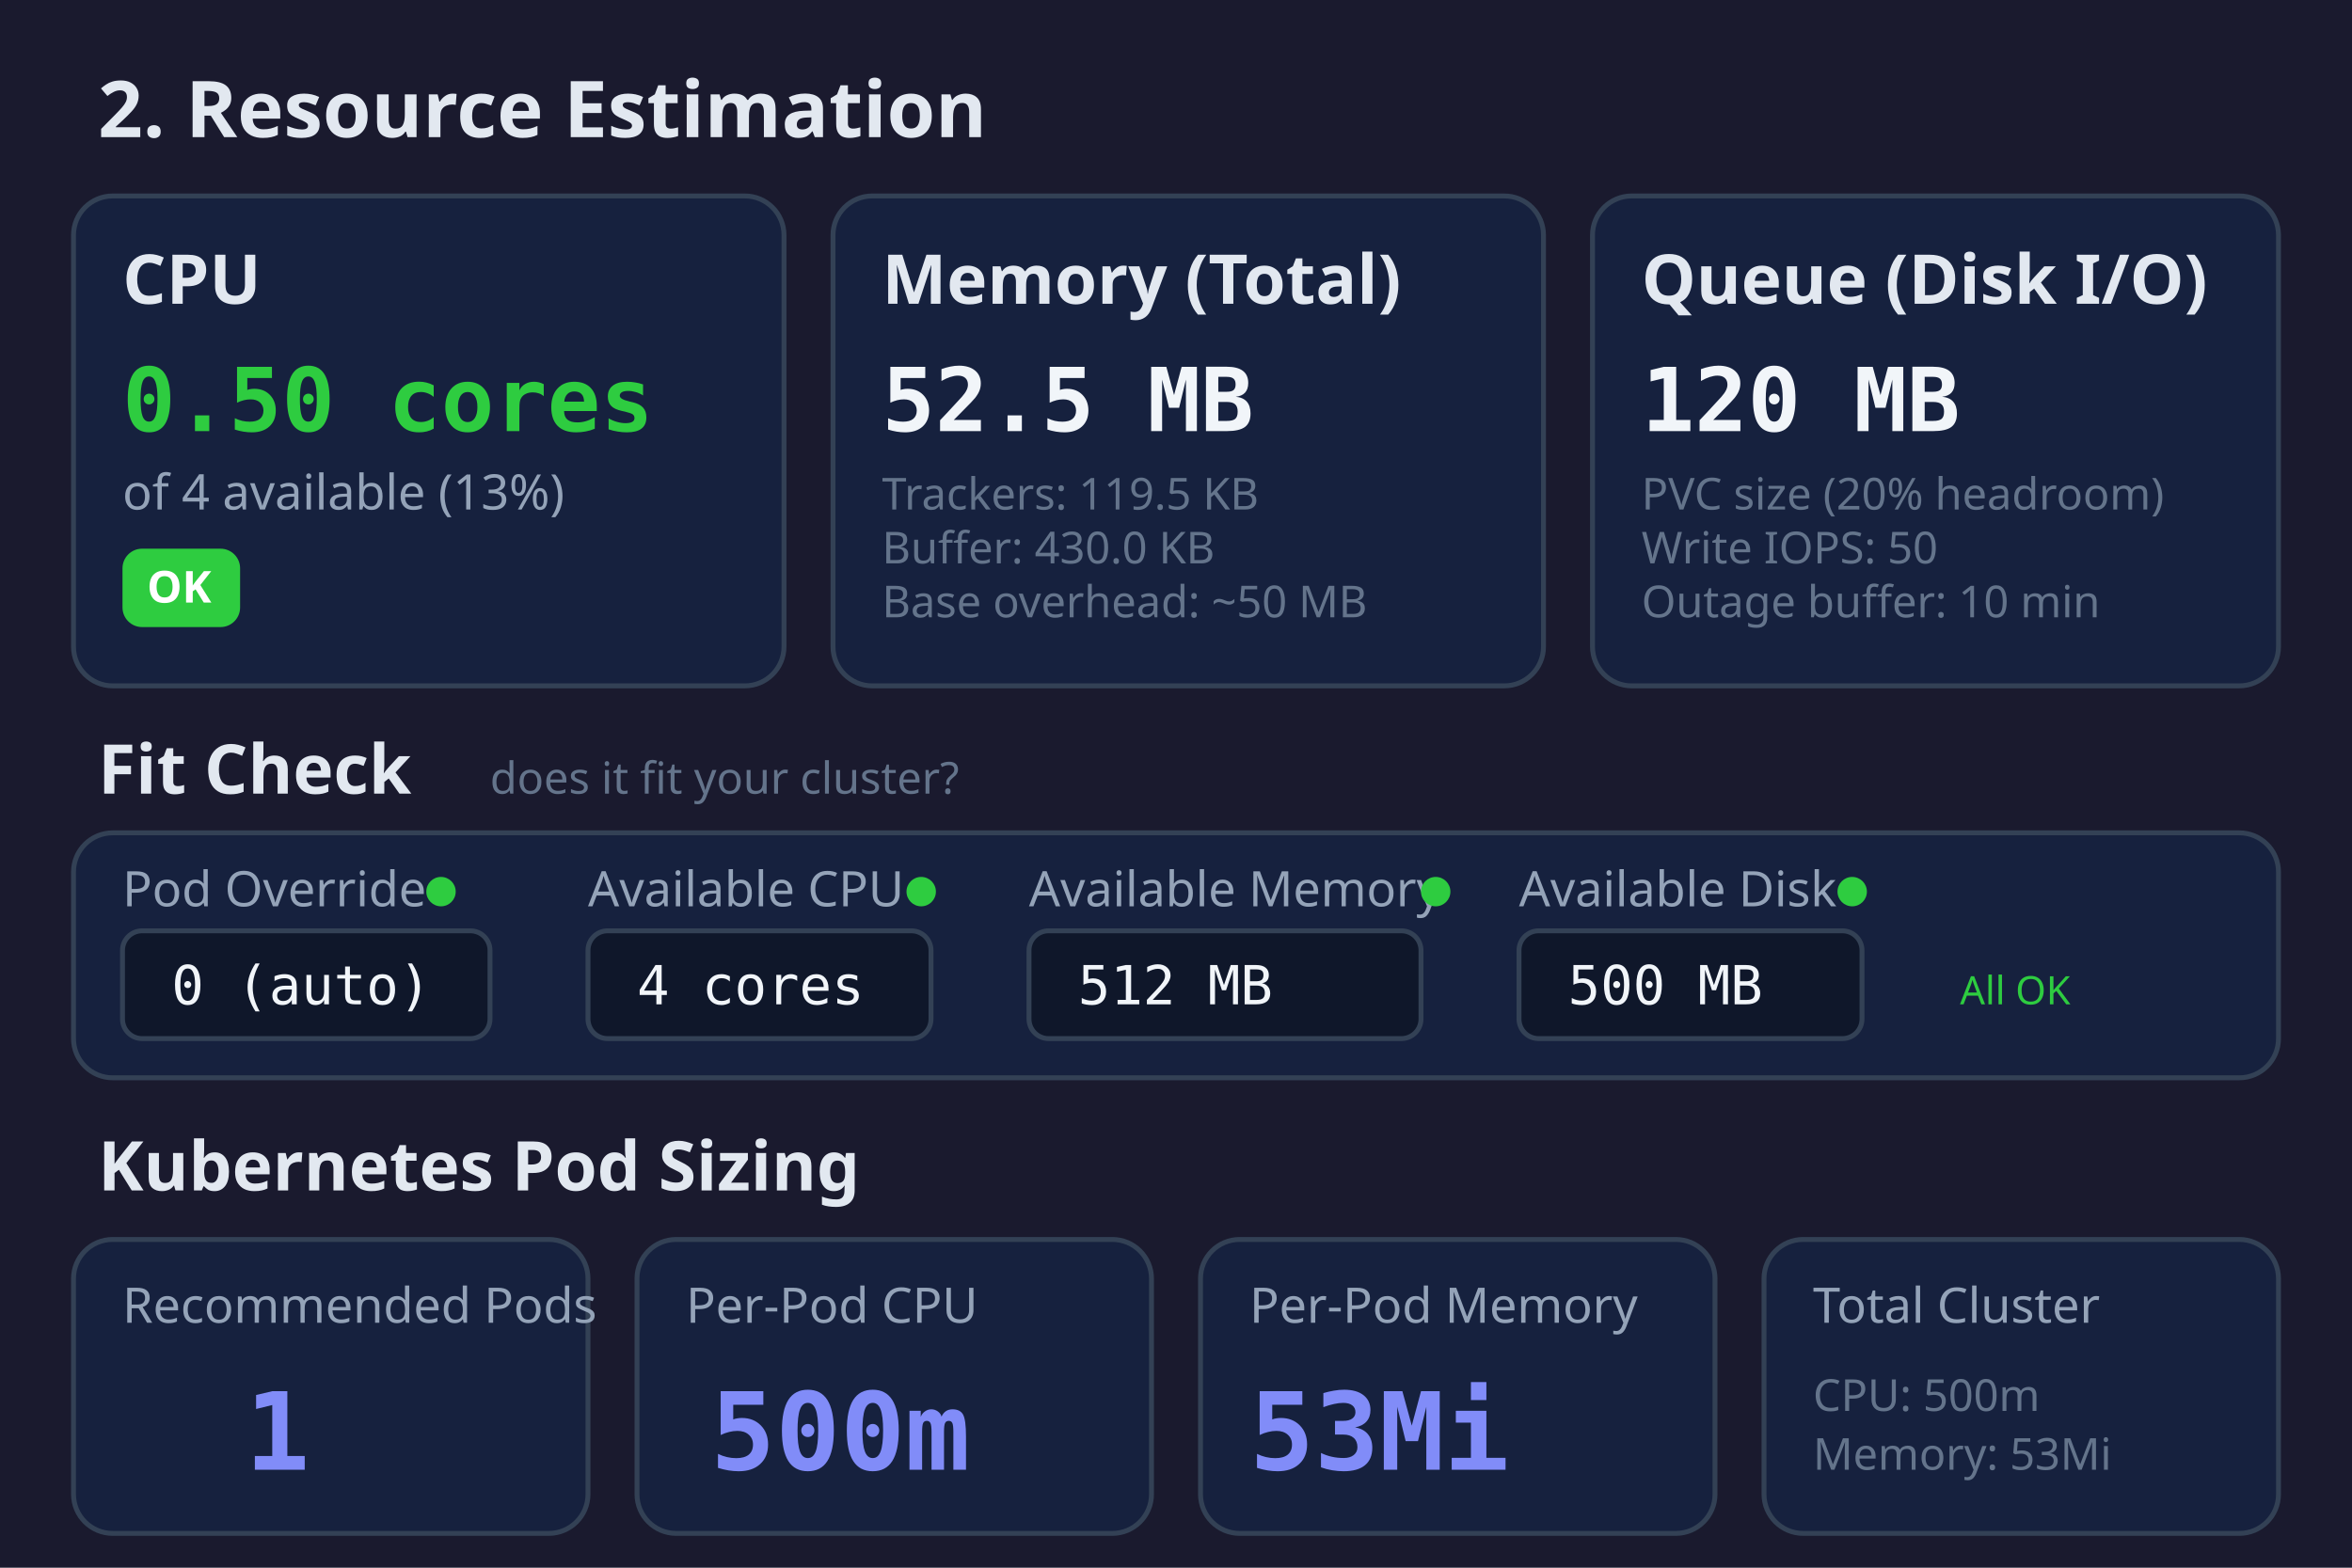
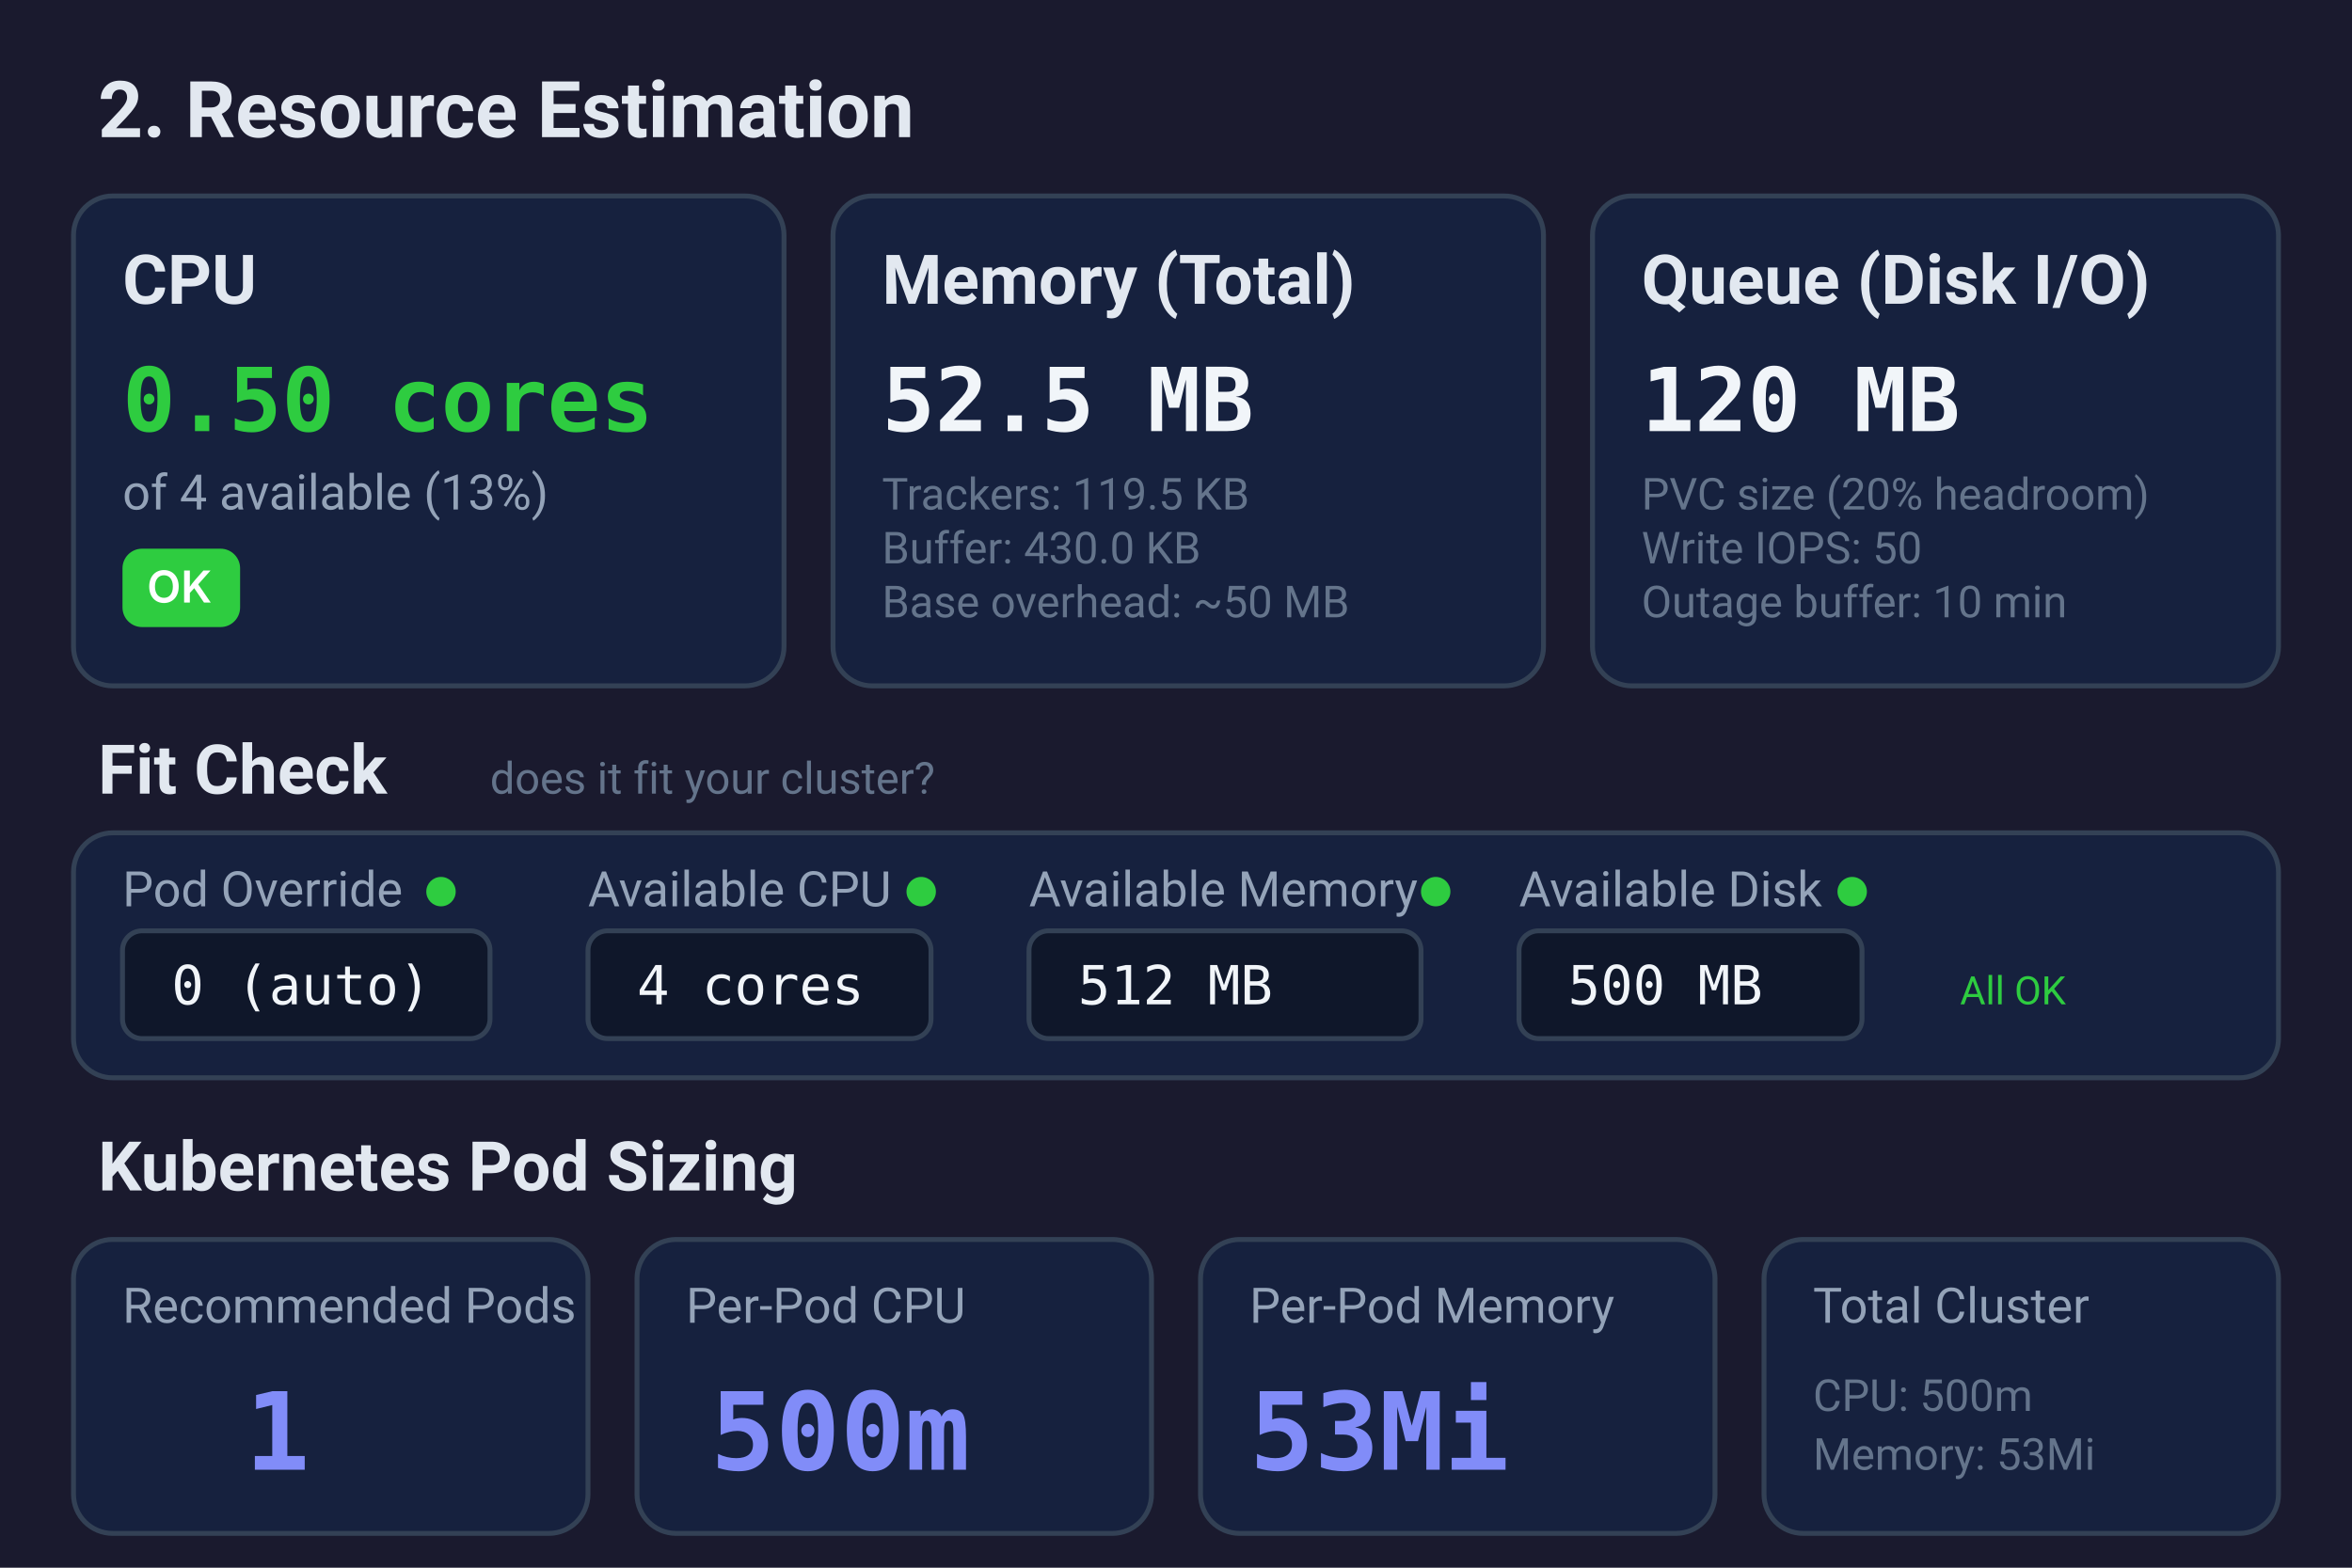
<svg xmlns="http://www.w3.org/2000/svg" width="480" height="320" viewBox="0 0 480 320">
  <defs>
    <style>
      .bg { fill: #1a1a2e; }
-       .card { fill: #16213e; stroke: #334155; stroke-width: 1; rx: 8; }
-       .title { fill: #e2e8f0; font-family: system-ui, sans-serif; font-size: 14px; font-weight: 700; }
-       .label { fill: #94a3b8; font-family: system-ui, sans-serif; font-size: 10px; }
-       .value-green { fill: #2ecc40; font-family: 'SF Mono', monospace; font-size: 18px; font-weight: 700; }
-       .value-white { fill: #f1f5f9; font-family: 'SF Mono', monospace; font-size: 18px; font-weight: 700; }
-       .badge-green { fill: #2ecc40; rx: 4; }
-       .badge-text { fill: #fff; font-family: system-ui, sans-serif; font-size: 9px; font-weight: 600; }
-       .header { fill: #e2e8f0; font-family: system-ui, sans-serif; font-size: 16px; font-weight: 700; }
-       .small { fill: #64748b; font-family: system-ui, sans-serif; font-size: 9px; }
-       .pod-val { fill: #818cf8; font-family: 'SF Mono', monospace; font-size: 22px; font-weight: 700; }
-       .input-bg { fill: #0f172a; stroke: #334155; stroke-width: 1; rx: 4; }
-       .value-sm { fill: #f1f5f9; font-family: 'SF Mono', monospace; font-size: 11px; }
-       .dot-green { fill: #2ecc40; }
-       .status-green { fill: #2ecc40; font-family: system-ui, sans-serif; font-size: 8px; }
+       .title { fill: #e2e8f0; font-family: -apple-system, BlinkMacSystemFont, 'Segoe UI', Roboto, sans-serif; font-size: 14px; font-weight: 700; }
+       .label { fill: #94a3b8; font-family: -apple-system, BlinkMacSystemFont, 'Segoe UI', Roboto, sans-serif; font-size: 10px; }
+       .value-green { fill: #2ecc40; font-family: ui-monospace, 'Cascadia Code', monospace; font-size: 18px; font-weight: 700; }
+       .value-white { fill: #f1f5f9; font-family: ui-monospace, 'Cascadia Code', monospace; font-size: 18px; font-weight: 700; }
+       .header { fill: #e2e8f0; font-family: -apple-system, BlinkMacSystemFont, 'Segoe UI', Roboto, sans-serif; font-size: 16px; font-weight: 700; }
+       .small { fill: #64748b; font-family: -apple-system, BlinkMacSystemFont, 'Segoe UI', Roboto, sans-serif; font-size: 9px; }
+       .pod-val { fill: #818cf8; font-family: ui-monospace, 'Cascadia Code', monospace; font-size: 22px; font-weight: 700; }
+       .value-sm { fill: #f1f5f9; font-family: ui-monospace, 'Cascadia Code', monospace; font-size: 11px; }
+       .status-green { fill: #2ecc40; font-family: -apple-system, BlinkMacSystemFont, 'Segoe UI', Roboto, sans-serif; font-size: 8px; }
    </style>
  </defs>
  <rect class="bg" width="480" height="320" />
  <text class="header" x="20" y="28">2. Resource Estimation</text>
-   <rect class="card" x="15" y="40" width="145" height="100" />
+   <rect x="15" y="40" width="145" height="100" rx="8" ry="8" fill="#16213e" stroke="#334155" />
  <text class="title" x="25" y="62">CPU</text>
  <text class="value-green" x="25" y="88">0.50 cores</text>
  <text class="label" x="25" y="104">of 4 available (13%)</text>
-   <rect class="badge-green" x="25" y="112" width="24" height="16" />
-   <text class="badge-text" x="30" y="123">OK</text>
-   <rect class="card" x="170" y="40" width="145" height="100" />
+   <rect x="25" y="112" width="24" height="16" rx="4" ry="4" fill="#2ecc40" />
+   <text x="30" y="123" fill="#fff" font-family="-apple-system, sans-serif" font-size="9" font-weight="600">OK</text>
+   <rect x="170" y="40" width="145" height="100" rx="8" ry="8" fill="#16213e" stroke="#334155" />
  <text class="title" x="180" y="62">Memory (Total)</text>
  <text class="value-white" x="180" y="88">52.5 MB</text>
  <text class="small" x="180" y="104">Trackers: 119.5 KB</text>
  <text class="small" x="180" y="115">Buffer: 430.0 KB</text>
  <text class="small" x="180" y="126">Base overhead: ~50 MB</text>
-   <rect class="card" x="325" y="40" width="140" height="100" />
+   <rect x="325" y="40" width="140" height="100" rx="8" ry="8" fill="#16213e" stroke="#334155" />
  <text class="title" x="335" y="62">Queue (Disk I/O)</text>
  <text class="value-white" x="335" y="88">120 MB</text>
  <text class="small" x="335" y="104">PVC size (20% headroom)</text>
  <text class="small" x="335" y="115">Write IOPS: 50</text>
  <text class="small" x="335" y="126">Outage buffer: 10 min</text>
  <text class="title" x="20" y="162">Fit Check</text>
  <text class="small" x="100" y="162">does it fit your cluster?</text>
-   <rect class="card" x="15" y="170" width="450" height="50" />
+   <rect x="15" y="170" width="450" height="50" rx="8" ry="8" fill="#16213e" stroke="#334155" />
  <text class="label" x="25" y="185">Pod Override</text>
-   <circle class="dot-green" cx="90" cy="182" r="3" />
-   <rect class="input-bg" x="25" y="190" width="75" height="22" />
+   <circle cx="90" cy="182" r="3" fill="#2ecc40" />
+   <rect x="25" y="190" width="75" height="22" rx="4" ry="4" fill="#0f172a" stroke="#334155" />
  <text class="value-sm" x="35" y="205">0 (auto)</text>
  <text class="label" x="120" y="185">Available CPU</text>
-   <circle class="dot-green" cx="188" cy="182" r="3" />
-   <rect class="input-bg" x="120" y="190" width="70" height="22" />
+   <circle cx="188" cy="182" r="3" fill="#2ecc40" />
+   <rect x="120" y="190" width="70" height="22" rx="4" ry="4" fill="#0f172a" stroke="#334155" />
  <text class="value-sm" x="130" y="205">4 cores</text>
  <text class="label" x="210" y="185">Available Memory</text>
-   <circle class="dot-green" cx="293" cy="182" r="3" />
-   <rect class="input-bg" x="210" y="190" width="80" height="22" />
+   <circle cx="293" cy="182" r="3" fill="#2ecc40" />
+   <rect x="210" y="190" width="80" height="22" rx="4" ry="4" fill="#0f172a" stroke="#334155" />
  <text class="value-sm" x="220" y="205">512 MB</text>
  <text class="label" x="310" y="185">Available Disk</text>
-   <circle class="dot-green" cx="378" cy="182" r="3" />
-   <rect class="input-bg" x="310" y="190" width="70" height="22" />
+   <circle cx="378" cy="182" r="3" fill="#2ecc40" />
+   <rect x="310" y="190" width="70" height="22" rx="4" ry="4" fill="#0f172a" stroke="#334155" />
  <text class="value-sm" x="320" y="205">500 MB</text>
  <text class="status-green" x="400" y="205">All OK</text>
  <text class="title" x="20" y="243">Kubernetes Pod Sizing</text>
-   <rect class="card" x="15" y="253" width="105" height="60" />
+   <rect x="15" y="253" width="105" height="60" rx="8" ry="8" fill="#16213e" stroke="#334155" />
  <text class="label" x="25" y="270">Recommended Pods</text>
  <text class="pod-val" x="50" y="300">1</text>
-   <rect class="card" x="130" y="253" width="105" height="60" />
+   <rect x="130" y="253" width="105" height="60" rx="8" ry="8" fill="#16213e" stroke="#334155" />
  <text class="label" x="140" y="270">Per-Pod CPU</text>
  <text class="pod-val" x="145" y="300">500m</text>
-   <rect class="card" x="245" y="253" width="105" height="60" />
+   <rect x="245" y="253" width="105" height="60" rx="8" ry="8" fill="#16213e" stroke="#334155" />
  <text class="label" x="255" y="270">Per-Pod Memory</text>
  <text class="pod-val" x="255" y="300">53Mi</text>
-   <rect class="card" x="360" y="253" width="105" height="60" />
+   <rect x="360" y="253" width="105" height="60" rx="8" ry="8" fill="#16213e" stroke="#334155" />
  <text class="label" x="370" y="270">Total Cluster</text>
  <text class="small" x="370" y="288">CPU: 500m</text>
  <text class="small" x="370" y="300">Memory: 53Mi</text>
</svg>
